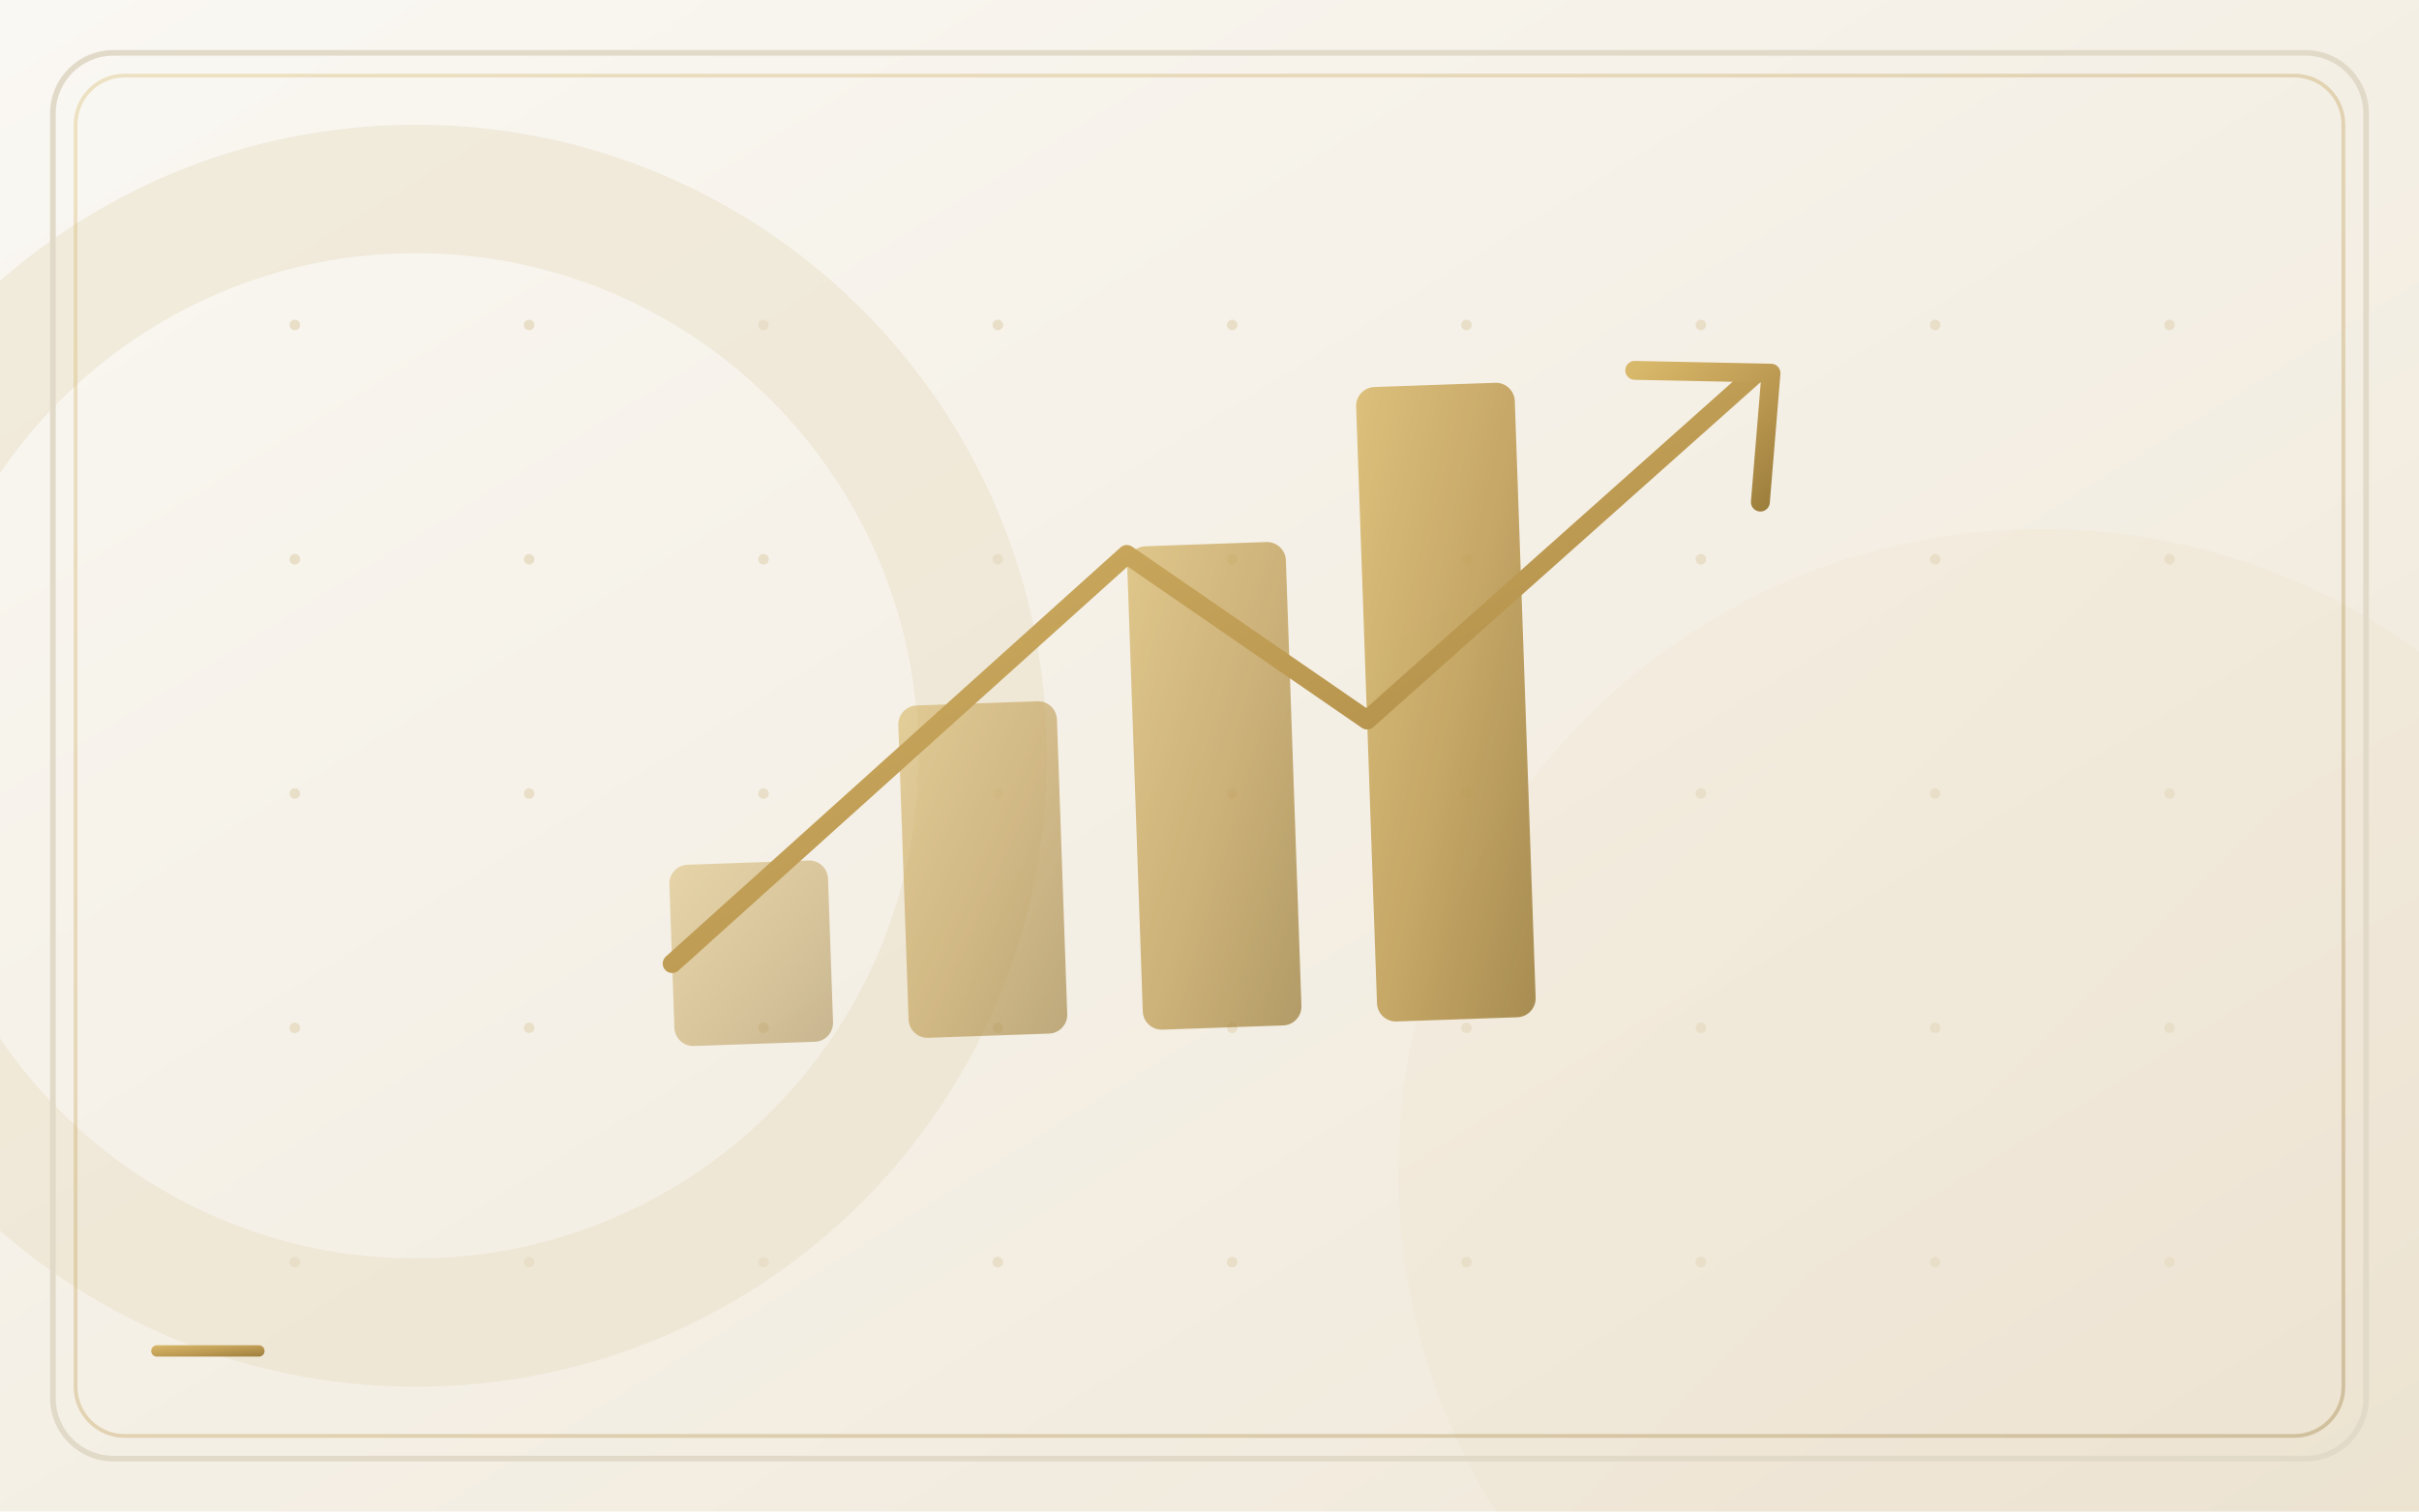
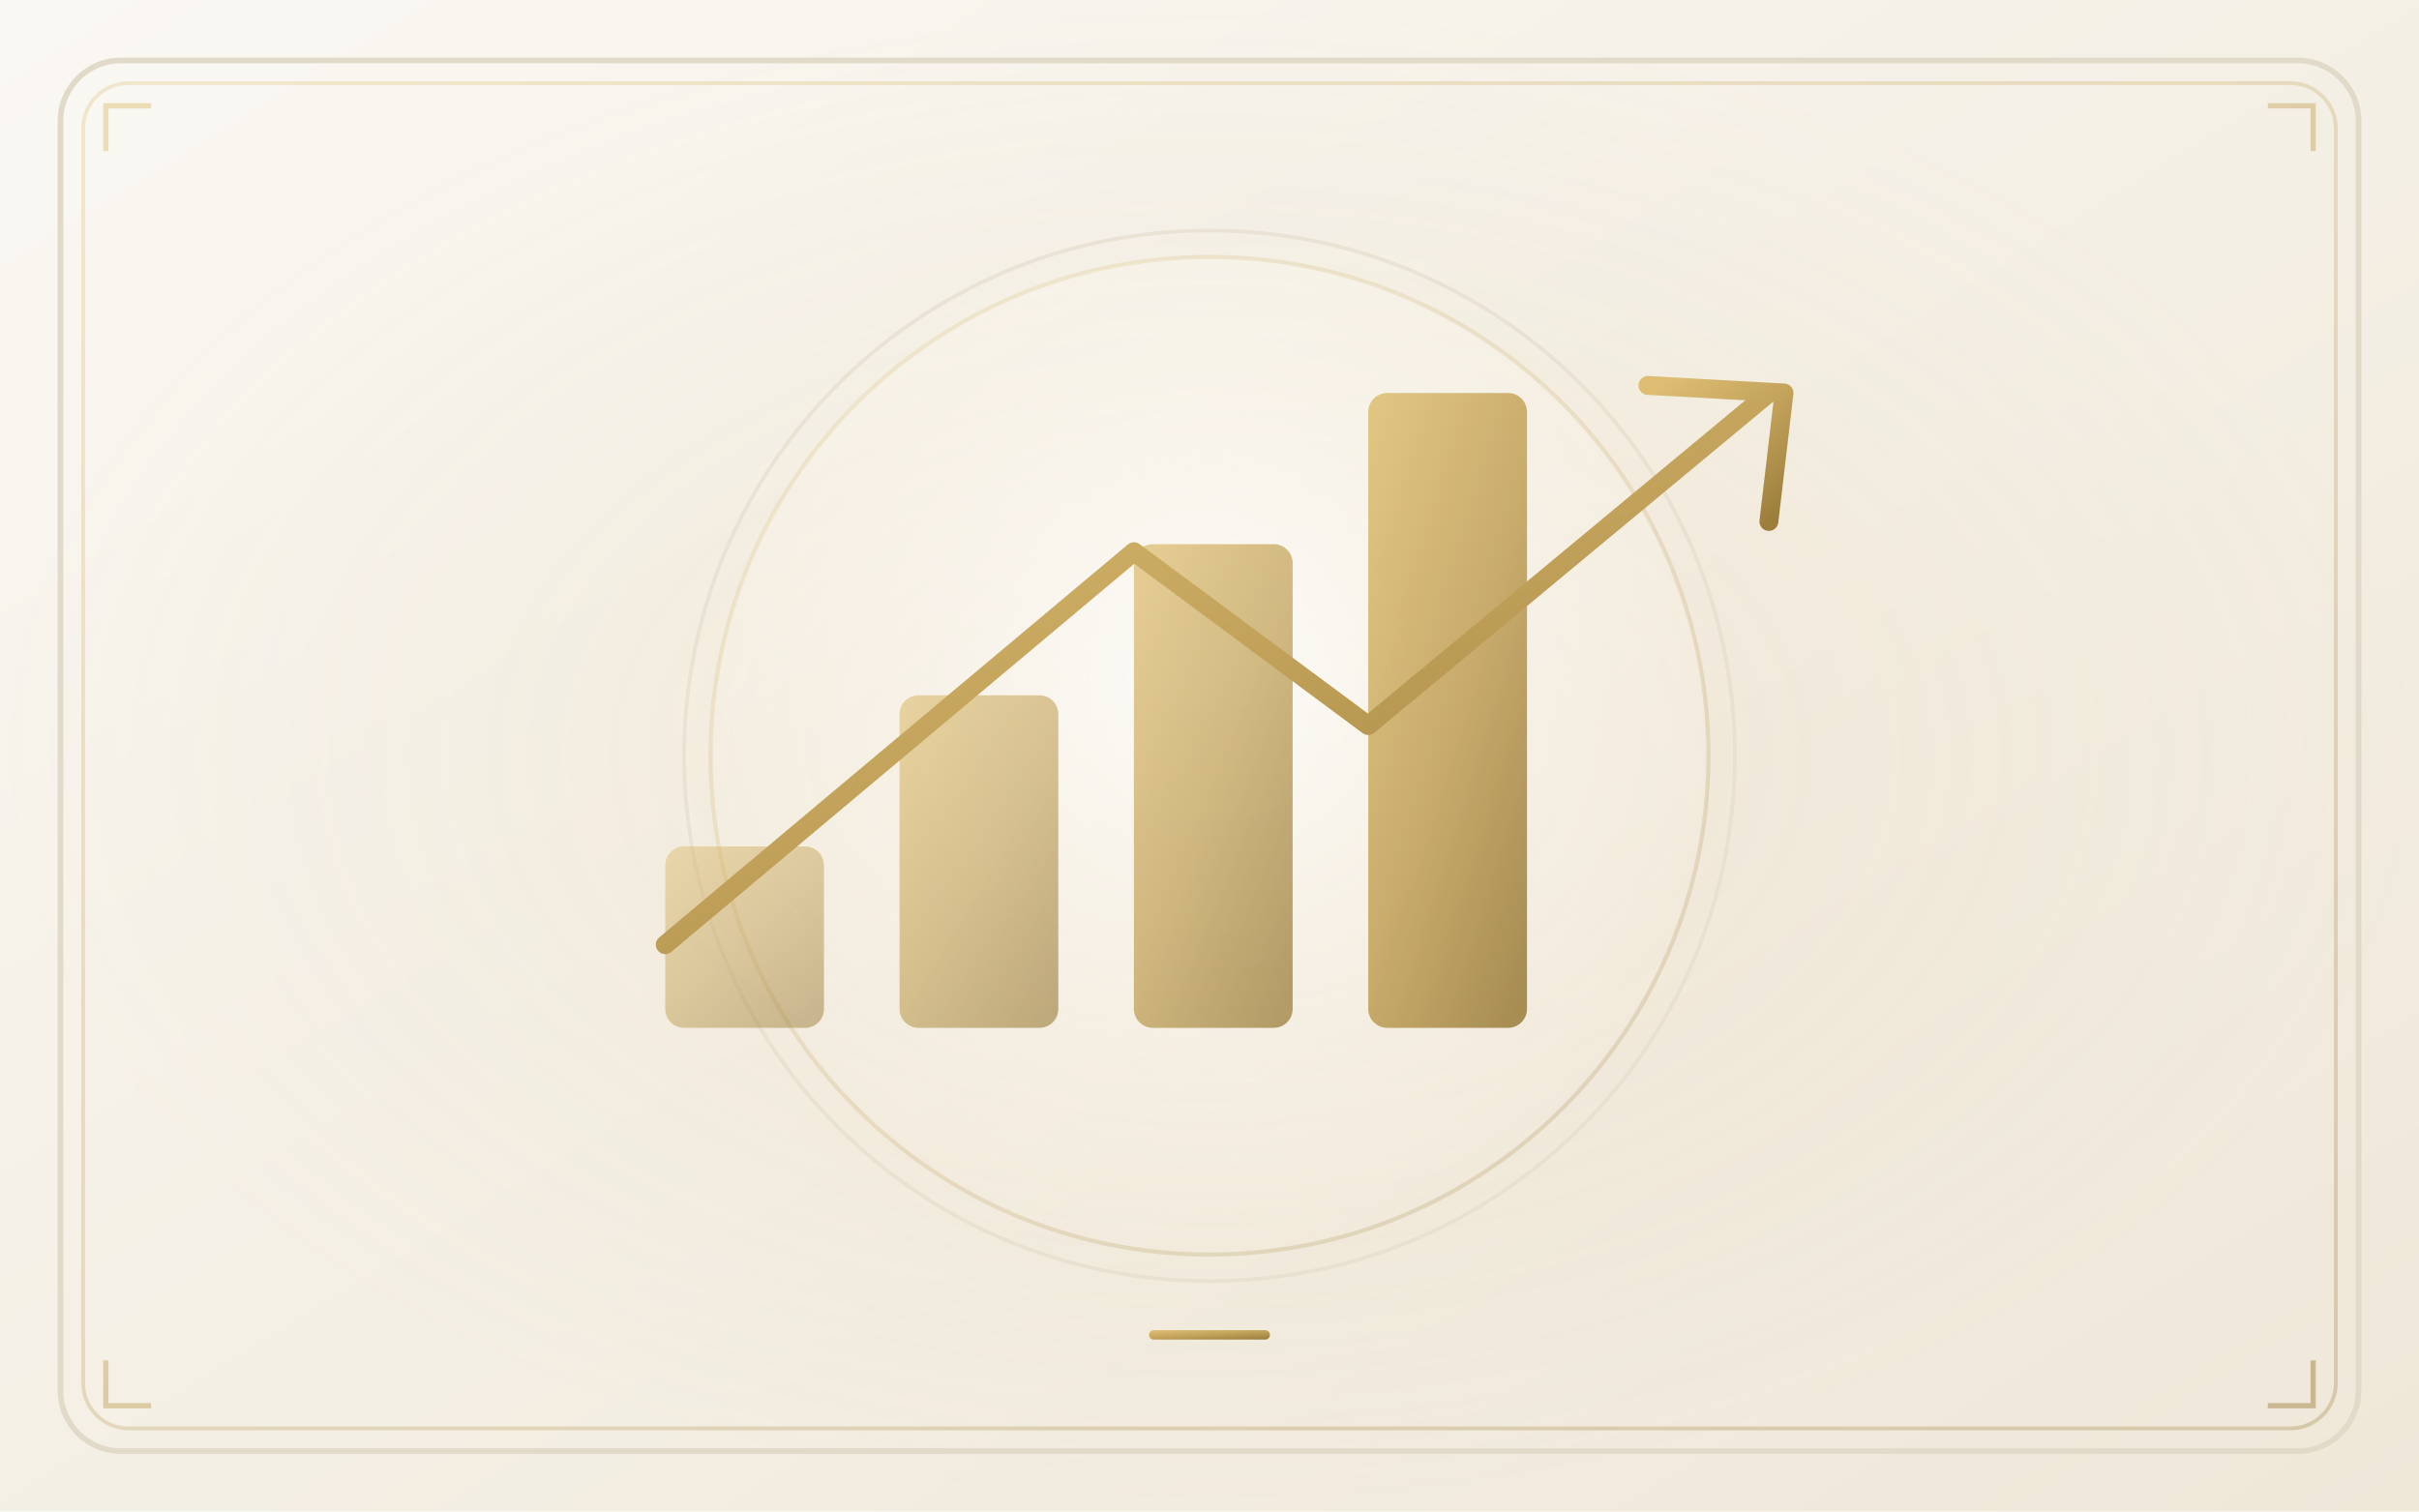
<svg xmlns="http://www.w3.org/2000/svg" viewBox="0 0 640 400" width="640" height="400">
  <defs>
    <linearGradient id="bgg" x1="0" y1="0" x2="1" y2="1">
      <stop offset="0" stop-color="#faf8f3" />
      <stop offset="1" stop-color="#efe7d8" />
    </linearGradient>
-     <linearGradient id="gg" x1="0" y1="0" x2="1" y2="1">
-       <stop offset="0" stop-color="#d8b86a" />
-       <stop offset="0.55" stop-color="#bd9a52" />
+     <linearGradient id="gg" x1="0.1" y1="0" x2="0.9" y2="1">
+       <stop offset="0" stop-color="#dcbd72" />
+       <stop offset="0.5" stop-color="#c2a25a" />
      <stop offset="1" stop-color="#9c7e3c" />
    </linearGradient>
+     <radialGradient id="glow" cx="0.5" cy="0.5" r="0.5">
+       <stop offset="0" stop-color="#caa968" stop-opacity="0.12" />
+       <stop offset="1" stop-color="#caa968" stop-opacity="0" />
+     </radialGradient>
+     <radialGradient id="med" cx="0.5" cy="0.42" r="0.6">
+       <stop offset="0" stop-color="#ffffff" stop-opacity="0.85" />
+       <stop offset="0.7" stop-color="#fbf7ee" stop-opacity="0.35" />
+       <stop offset="1" stop-color="#fbf7ee" stop-opacity="0" />
+     </radialGradient>
  </defs>
  <rect width="640" height="400" fill="url(#bgg)" />
-   <circle cx="540" cy="310" r="170" fill="url(#gg)" opacity="0.05" />
-   <circle cx="110" cy="200" r="150" fill="none" stroke="#e9dfc8" stroke-width="34" opacity="0.5" />
-   <circle cx="78" cy="86" r="1.4" fill="#e9dfc8" />
-   <circle cx="78" cy="148" r="1.4" fill="#e9dfc8" />
-   <circle cx="78" cy="210" r="1.4" fill="#e9dfc8" />
-   <circle cx="78" cy="272" r="1.4" fill="#e9dfc8" />
-   <circle cx="78" cy="334" r="1.4" fill="#e9dfc8" />
-   <circle cx="140" cy="86" r="1.4" fill="#e9dfc8" />
-   <circle cx="140" cy="148" r="1.4" fill="#e9dfc8" />
-   <circle cx="140" cy="210" r="1.4" fill="#e9dfc8" />
-   <circle cx="140" cy="272" r="1.4" fill="#e9dfc8" />
-   <circle cx="140" cy="334" r="1.4" fill="#e9dfc8" />
-   <circle cx="202" cy="86" r="1.4" fill="#e9dfc8" />
-   <circle cx="202" cy="148" r="1.4" fill="#e9dfc8" />
-   <circle cx="202" cy="210" r="1.4" fill="#e9dfc8" />
-   <circle cx="202" cy="272" r="1.4" fill="#e9dfc8" />
-   <circle cx="202" cy="334" r="1.4" fill="#e9dfc8" />
-   <circle cx="264" cy="86" r="1.4" fill="#e9dfc8" />
-   <circle cx="264" cy="148" r="1.4" fill="#e9dfc8" />
-   <circle cx="264" cy="210" r="1.4" fill="#e9dfc8" />
-   <circle cx="264" cy="272" r="1.4" fill="#e9dfc8" />
-   <circle cx="264" cy="334" r="1.4" fill="#e9dfc8" />
-   <circle cx="326" cy="86" r="1.4" fill="#e9dfc8" />
-   <circle cx="326" cy="148" r="1.4" fill="#e9dfc8" />
-   <circle cx="326" cy="210" r="1.4" fill="#e9dfc8" />
-   <circle cx="326" cy="272" r="1.4" fill="#e9dfc8" />
-   <circle cx="326" cy="334" r="1.4" fill="#e9dfc8" />
-   <circle cx="388" cy="86" r="1.4" fill="#e9dfc8" />
-   <circle cx="388" cy="148" r="1.4" fill="#e9dfc8" />
-   <circle cx="388" cy="210" r="1.4" fill="#e9dfc8" />
-   <circle cx="388" cy="272" r="1.4" fill="#e9dfc8" />
-   <circle cx="388" cy="334" r="1.4" fill="#e9dfc8" />
-   <circle cx="450" cy="86" r="1.4" fill="#e9dfc8" />
-   <circle cx="450" cy="148" r="1.4" fill="#e9dfc8" />
-   <circle cx="450" cy="210" r="1.4" fill="#e9dfc8" />
-   <circle cx="450" cy="272" r="1.4" fill="#e9dfc8" />
-   <circle cx="450" cy="334" r="1.4" fill="#e9dfc8" />
-   <circle cx="512" cy="86" r="1.4" fill="#e9dfc8" />
-   <circle cx="512" cy="148" r="1.4" fill="#e9dfc8" />
-   <circle cx="512" cy="210" r="1.4" fill="#e9dfc8" />
-   <circle cx="512" cy="272" r="1.4" fill="#e9dfc8" />
-   <circle cx="512" cy="334" r="1.4" fill="#e9dfc8" />
-   <circle cx="574" cy="86" r="1.4" fill="#e9dfc8" />
-   <circle cx="574" cy="148" r="1.4" fill="#e9dfc8" />
-   <circle cx="574" cy="210" r="1.4" fill="#e9dfc8" />
-   <circle cx="574" cy="272" r="1.4" fill="#e9dfc8" />
-   <circle cx="574" cy="334" r="1.4" fill="#e9dfc8" />
-   <rect x="14" y="14" width="612" height="372" fill="none" stroke="#e2dac9" stroke-width="1.5" rx="16" />
-   <rect x="20" y="20" width="600" height="360" fill="none" stroke="url(#gg)" stroke-width="1" rx="13" opacity="0.35" />
-   <g transform="rotate(-2 320 200)">
+   <rect width="640" height="400" fill="url(#glow)" />
+   <circle cx="320" cy="200" r="132" fill="url(#med)" />
+   <circle cx="320" cy="200" r="132" fill="none" stroke="url(#gg)" stroke-width="1.1" opacity="0.22" />
+   <circle cx="320" cy="200" r="139" fill="none" stroke="#e2dac9" stroke-width="1" opacity="0.6" />
+   <rect x="16" y="16" width="608" height="368" fill="none" stroke="#e2dac9" stroke-width="1.5" rx="16" />
+   <rect x="22" y="22" width="596" height="356" fill="none" stroke="url(#gg)" stroke-width="1" rx="12" opacity="0.3" />
+   <path d="M28 40 V28 H40 M600 28 H612 V40 M612 360 V372 H600 M40 372 H28 V360" fill="none" stroke="url(#gg)" stroke-width="1.4" opacity="0.45" />
+   <g>
    <rect x="176" y="224" width="42" height="48" rx="5" fill="url(#gg)" opacity="0.5" />
    <rect x="238" y="184" width="42" height="88" rx="5" fill="url(#gg)" opacity="0.62" />
    <rect x="300" y="144" width="42" height="128" rx="5" fill="url(#gg)" opacity="0.74" />
    <rect x="362" y="104" width="42" height="168" rx="5" fill="url(#gg)" opacity="0.86" />
    <path d="M176 250 L300 146 L362 192 L468 104" stroke="url(#gg)" fill="none" stroke-width="5" stroke-linecap="round" stroke-linejoin="round" />
    <path d="M436 102 l36 2 l-4 34" stroke="url(#gg)" fill="none" stroke-width="5" stroke-linecap="round" stroke-linejoin="round" />
  </g>
-   <rect x="40" y="356" width="30" height="3" rx="1.5" fill="url(#gg)" />
+   <rect x="304" y="352" width="32" height="2.5" rx="1.25" fill="url(#gg)" />
</svg>
